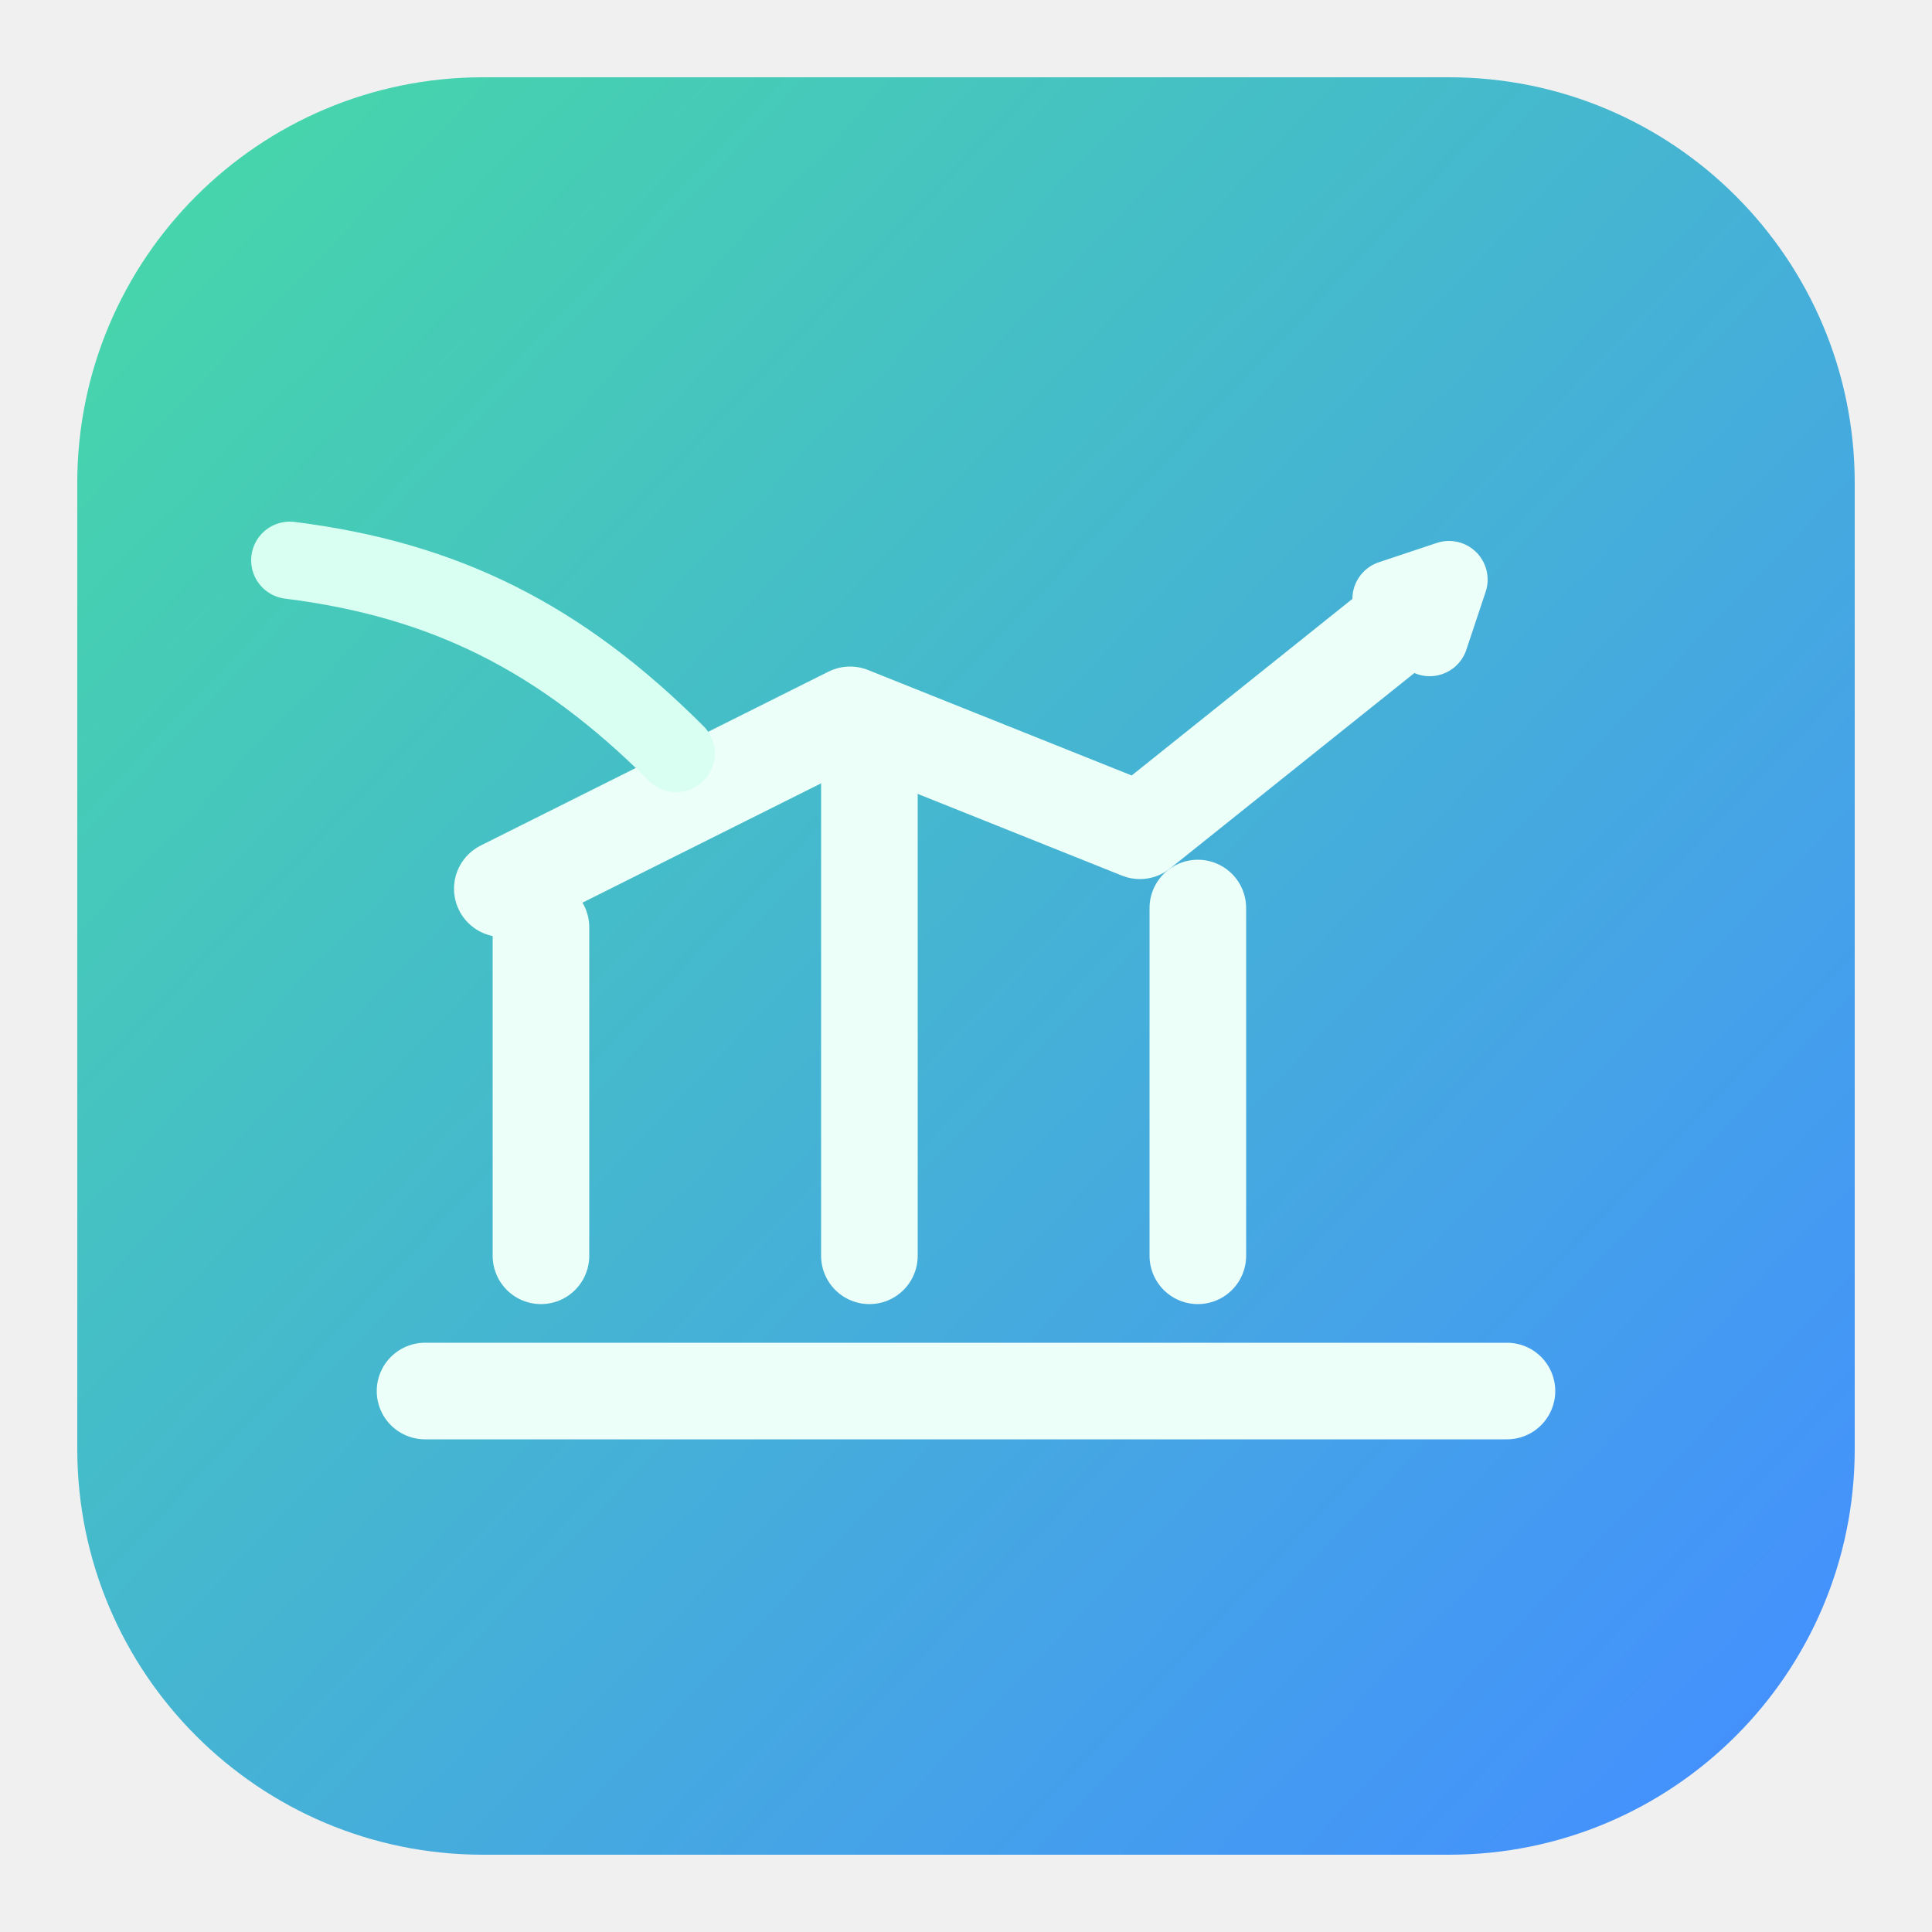
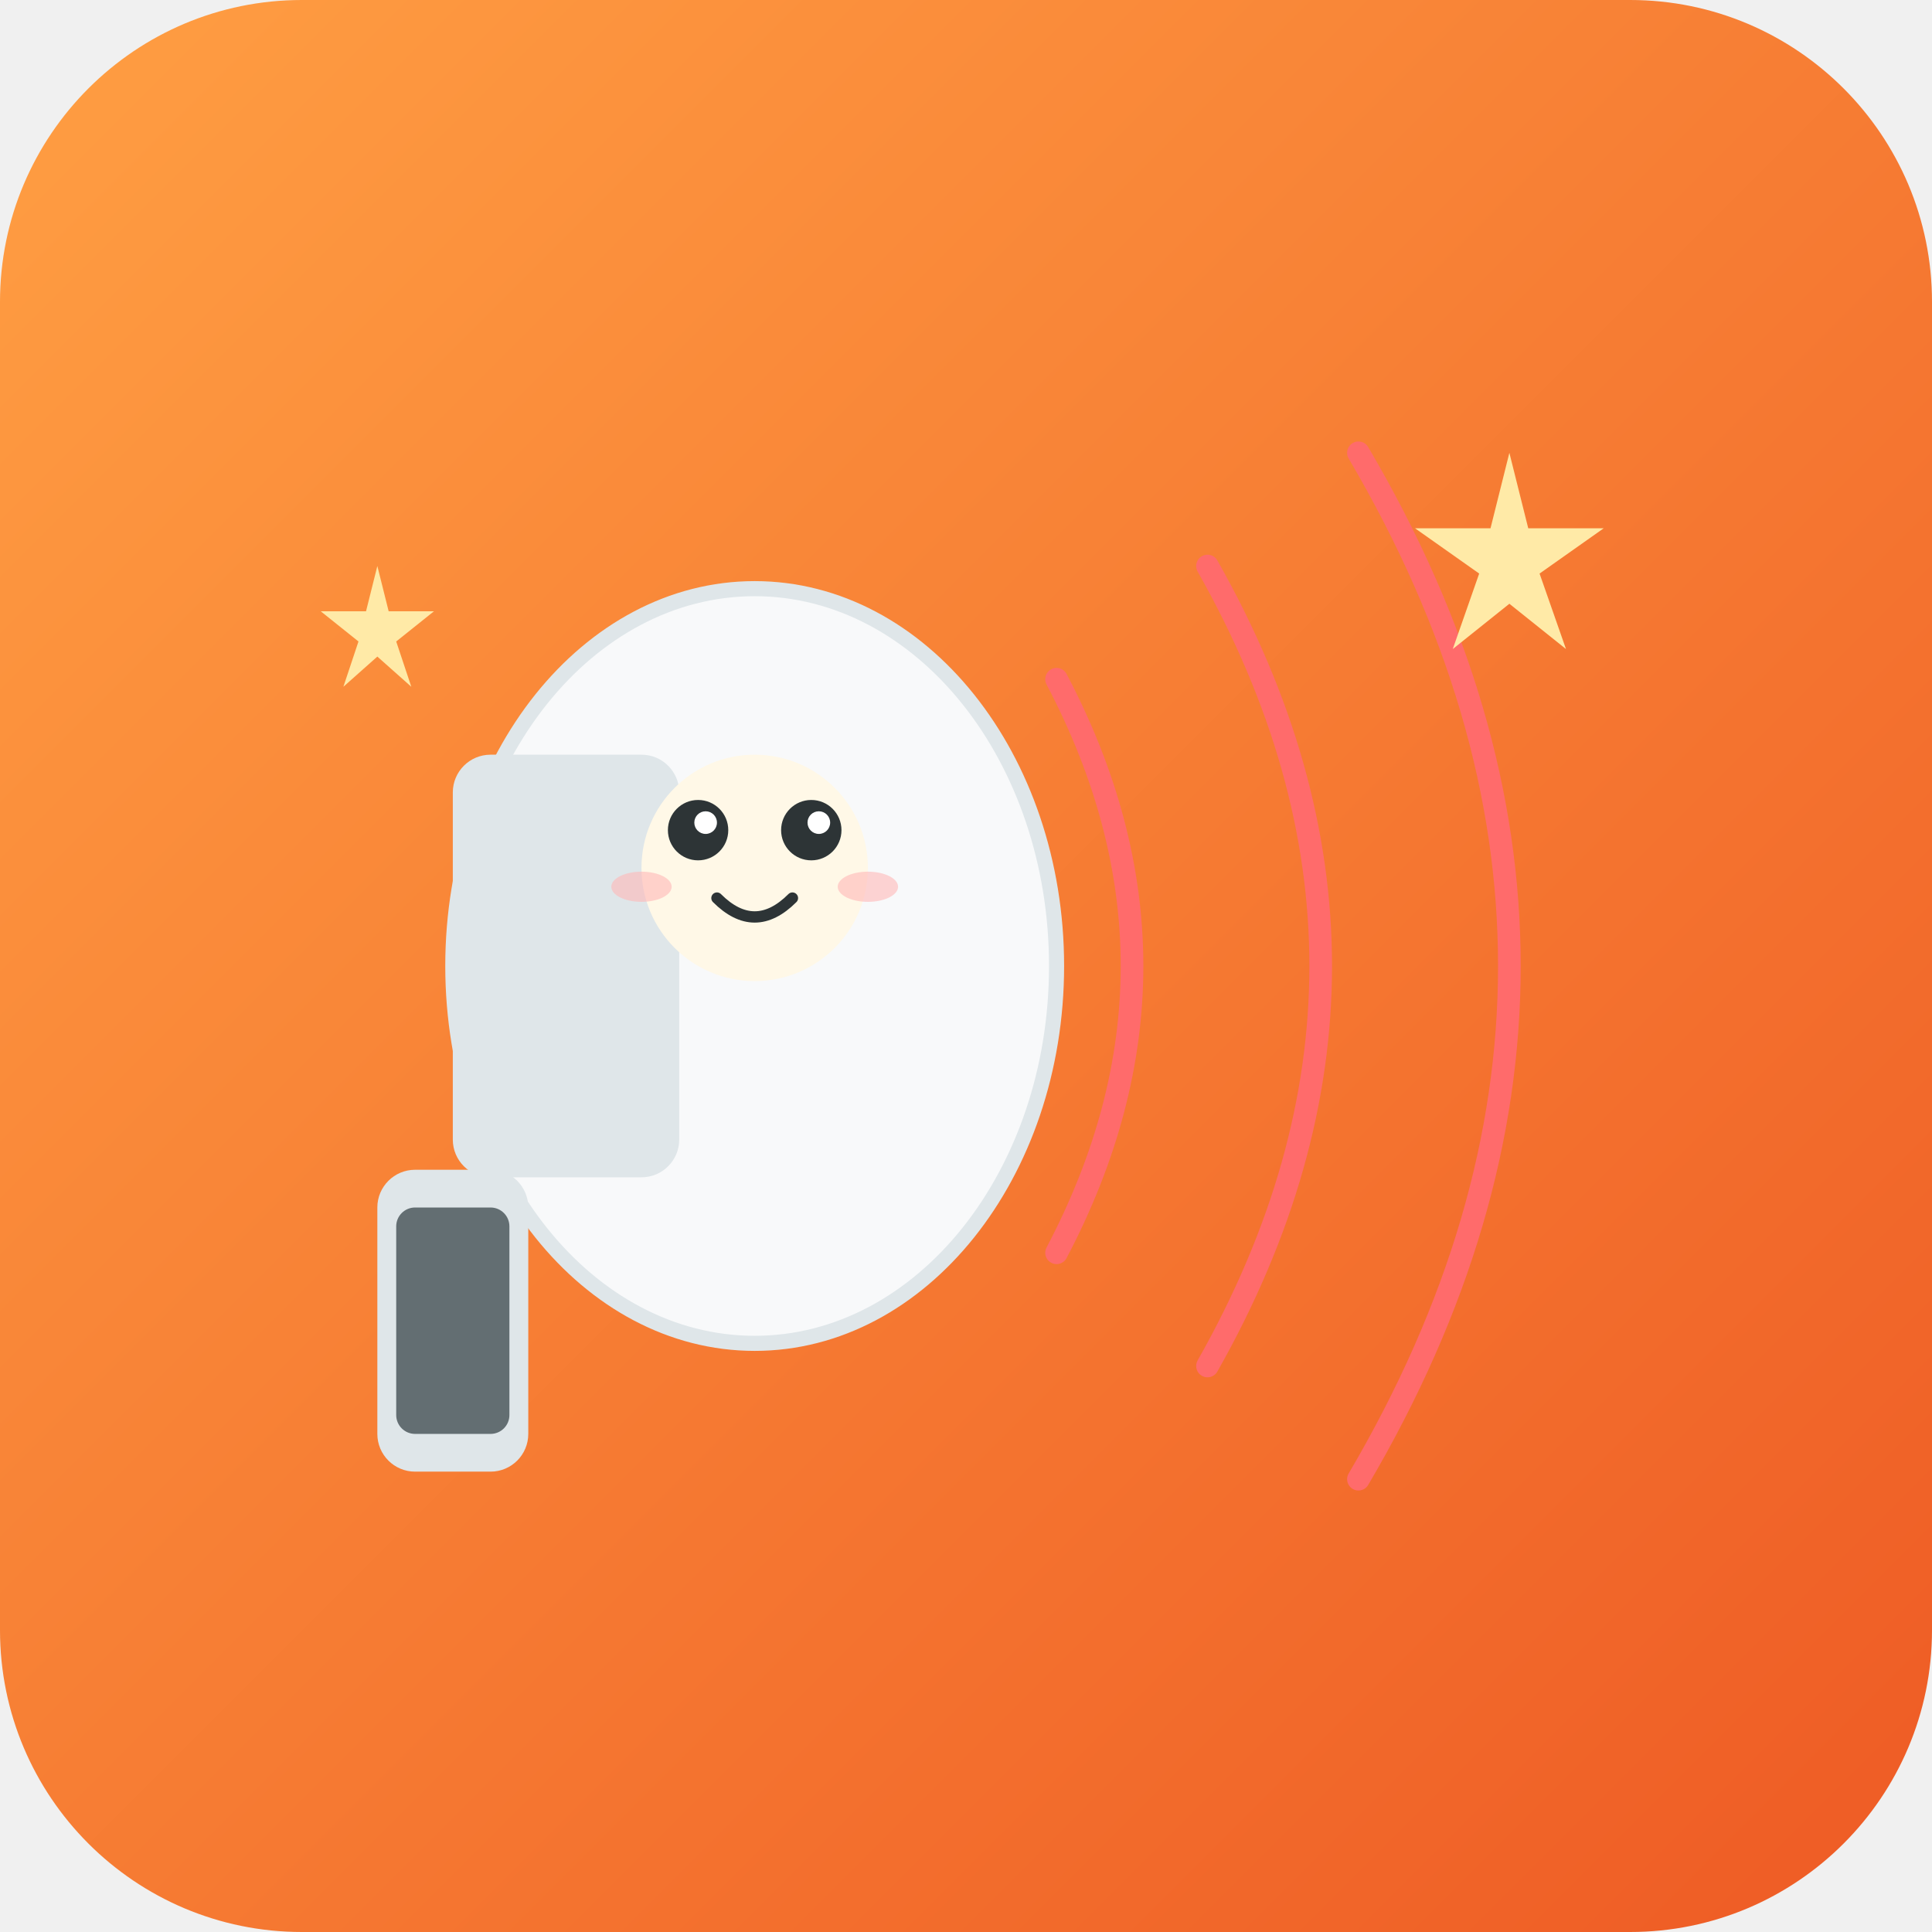
- <svg xmlns="http://www.w3.org/2000/svg" viewBox="0 0 200 200" fill="none">
+ <svg xmlns="http://www.w3.org/2000/svg" viewBox="0 0 512 512">
  <defs>
-     <linearGradient id="g5" x1="14" y1="20" x2="186" y2="184" gradientUnits="userSpaceOnUse">
-       <stop offset="0" stop-color="#46D6AA" />
-       <stop offset="1" stop-color="#448FFF" />
+     <linearGradient id="bg" x1="0%" y1="0%" x2="100%" y2="100%">
+       <stop offset="0%" style="stop-color:#FF9F43" />
+       <stop offset="100%" style="stop-color:#EE5A24" />
    </linearGradient>
  </defs>
-   <rect x="8" y="8" width="184" height="184" rx="42" fill="url(#g5)" />
-   <g stroke="#ECFFF8" stroke-width="10" stroke-linecap="round" stroke-linejoin="round">
-     <path d="M44 144h112" />
-     <path d="M56 130v-34" />
-     <path d="M90 130V78" />
-     <path d="M124 130V94" />
-     <path d="m52 92 36-18 30 12 30-24" />
-   </g>
-   <path d="m144 62 6-2-2 6" stroke="#ECFFF8" stroke-width="8" stroke-linecap="round" stroke-linejoin="round" />
-   <path d="M30 58c16 2 28 8 40 20" stroke="#D9FFF3" stroke-width="8" stroke-linecap="round" />
+   <rect width="512" height="512" rx="80" fill="url(#bg)" />
+   <ellipse cx="200" cy="256" rx="80" ry="100" fill="#F8F9FA" stroke="#DFE6E9" stroke-width="4" />
+   <rect x="120" y="200" width="60" height="112" rx="10" fill="#DFE6E9" />
+   <rect x="100" y="310" width="40" height="80" rx="10" fill="#DFE6E9" />
+   <rect x="105" y="320" width="30" height="60" rx="5" fill="#636E72" />
+   <path d="M280 180 Q320 256 280 332" stroke="#FF6B6B" stroke-width="6" fill="none" stroke-linecap="round" />
+   <path d="M320 150 Q380 256 320 362" stroke="#FF6B6B" stroke-width="6" fill="none" stroke-linecap="round" />
+   <path d="M360 120 Q440 256 360 392" stroke="#FF6B6B" stroke-width="6" fill="none" stroke-linecap="round" />
+   <circle cx="200" cy="230" r="30" fill="#FFF8E7" />
+   <circle cx="185" cy="220" r="8" fill="#2D3436" />
+   <circle cx="215" cy="220" r="8" fill="#2D3436" />
+   <circle cx="187" cy="218" r="3" fill="white" />
+   <circle cx="217" cy="218" r="3" fill="white" />
+   <path d="M190 238 Q200 248 210 238" stroke="#2D3436" stroke-width="3" fill="none" stroke-linecap="round" />
+   <ellipse cx="170" cy="235" rx="8" ry="4" fill="#FFB8B8" opacity="0.6" />
+   <ellipse cx="230" cy="235" rx="8" ry="4" fill="#FFB8B8" opacity="0.6" />
+   <polygon points="400,120 405,140 425,140 408,152 415,172 400,160 385,172 392,152 375,140 395,140" fill="#FFEAA7" />
+   <polygon points="100,150 103,162 115,162 105,170 109,182 100,174 91,182 95,170 85,162 97,162" fill="#FFEAA7" />
</svg>
